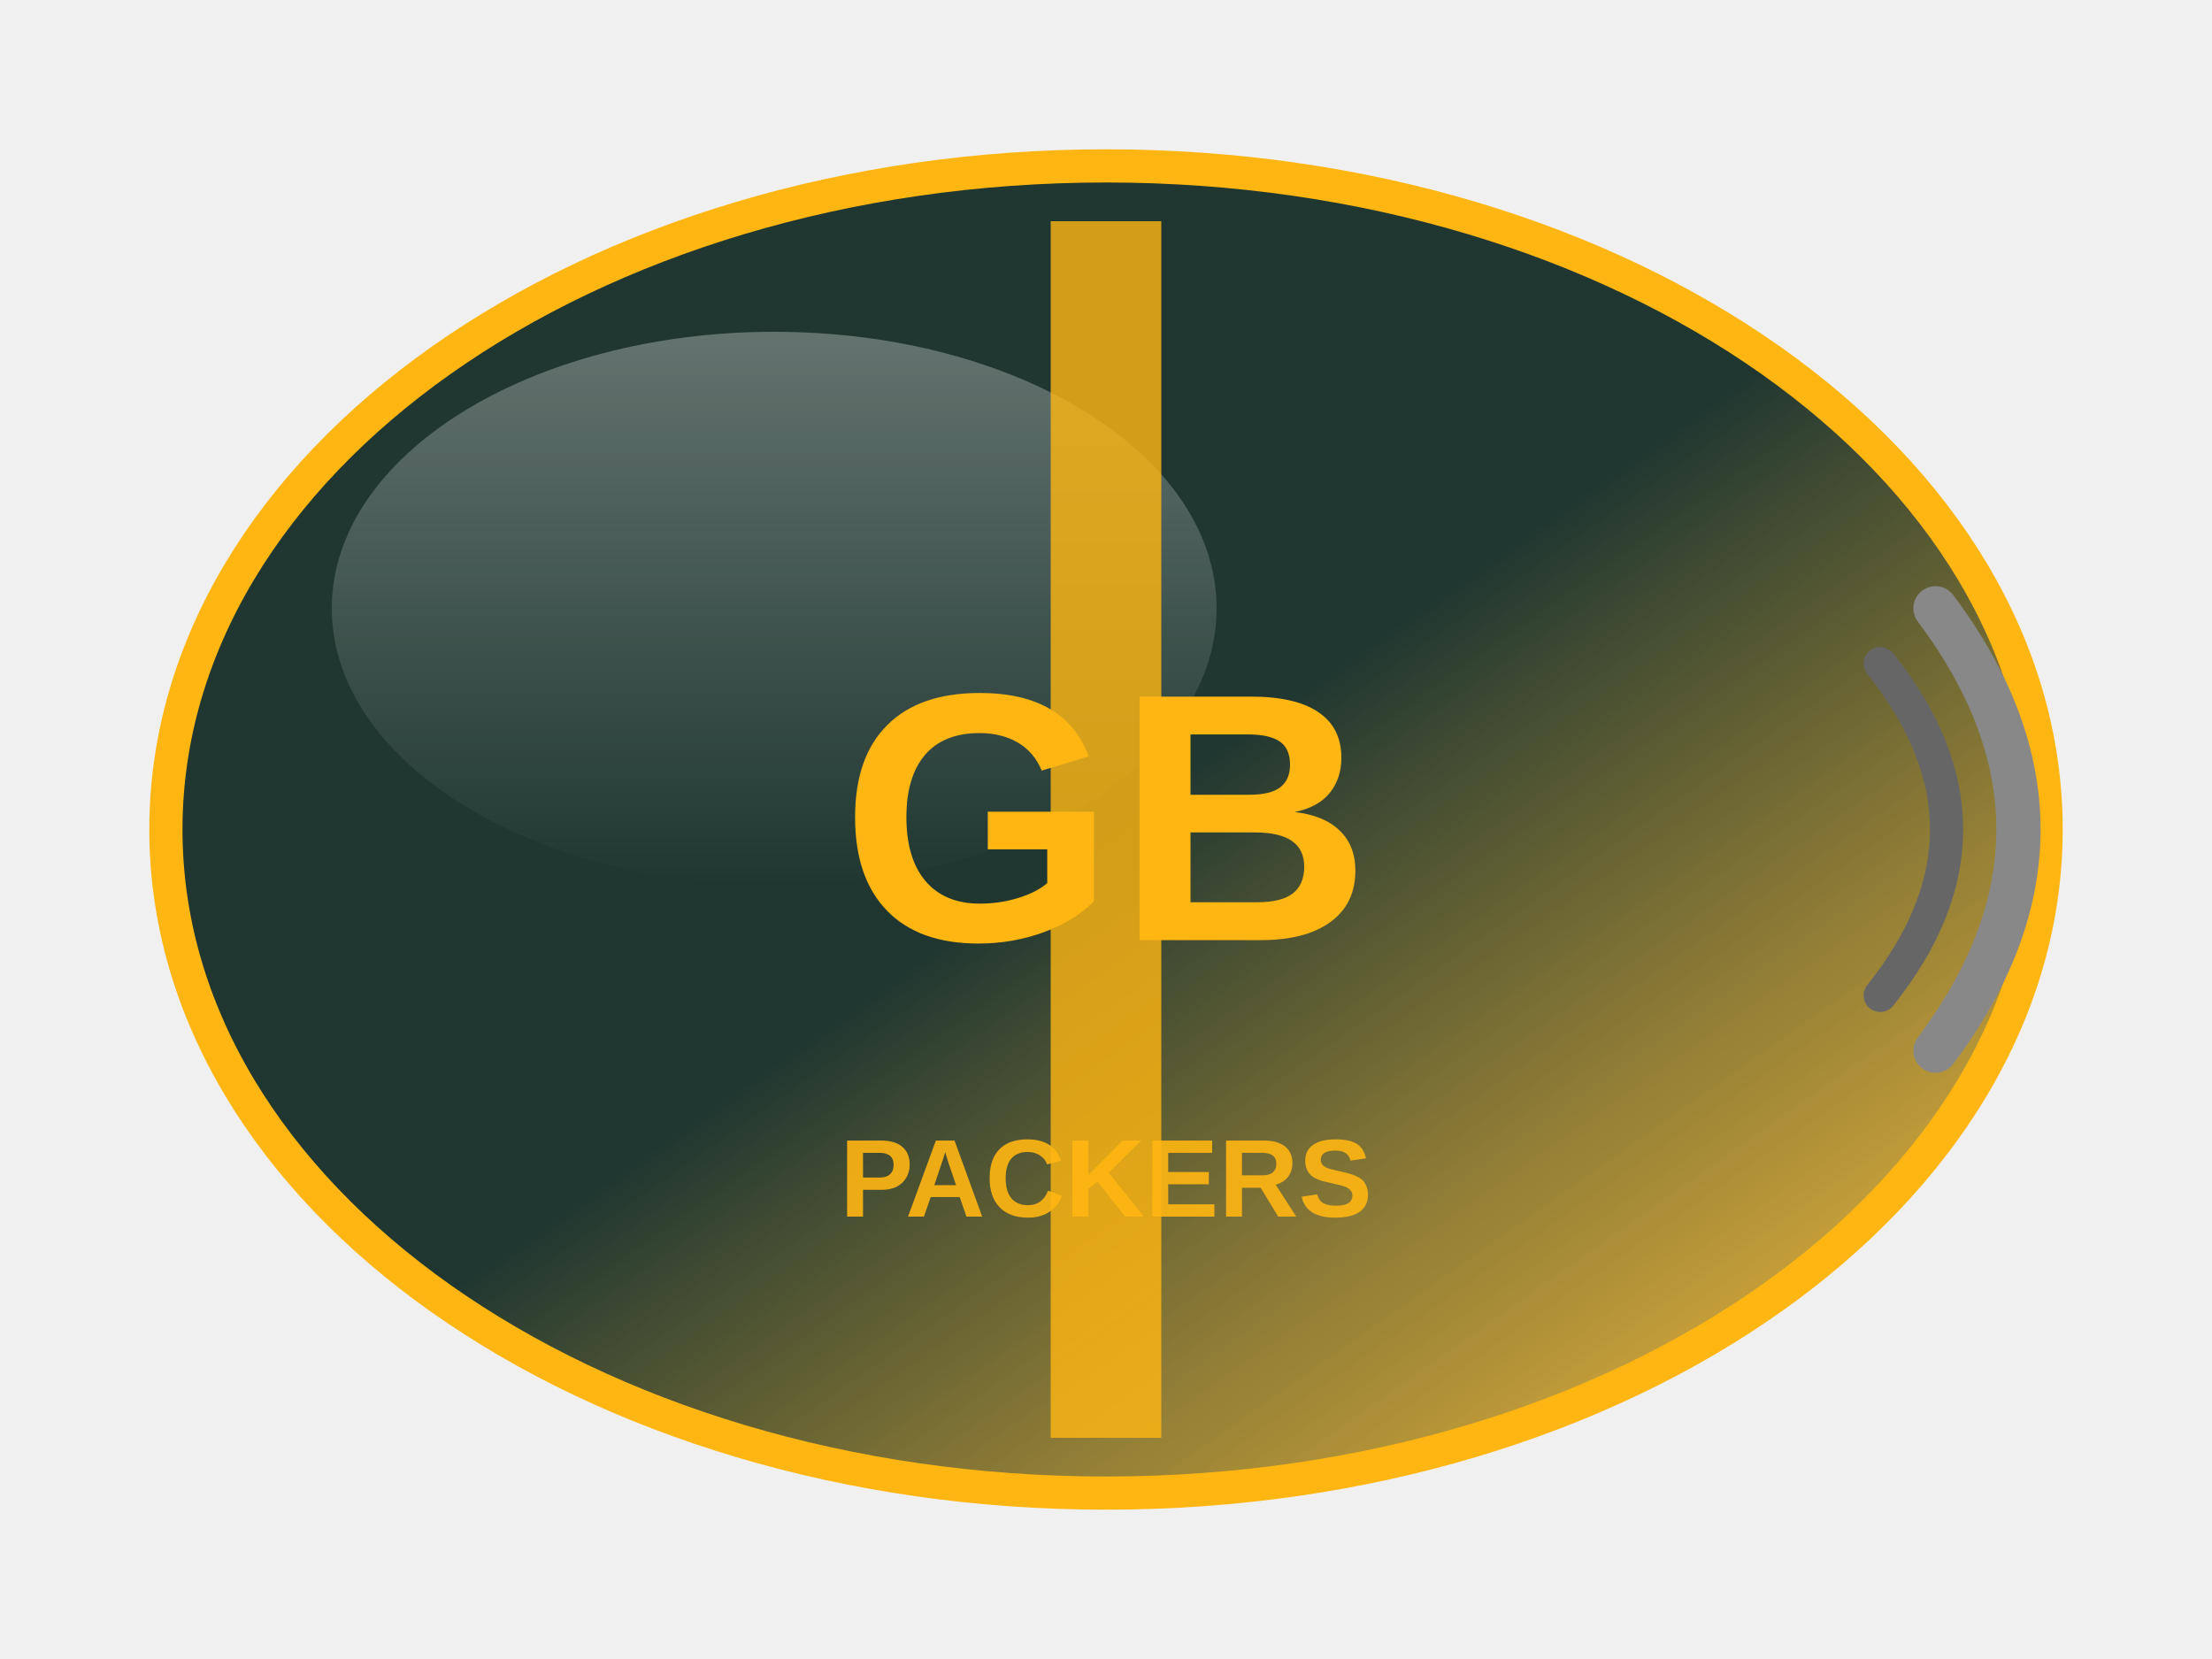
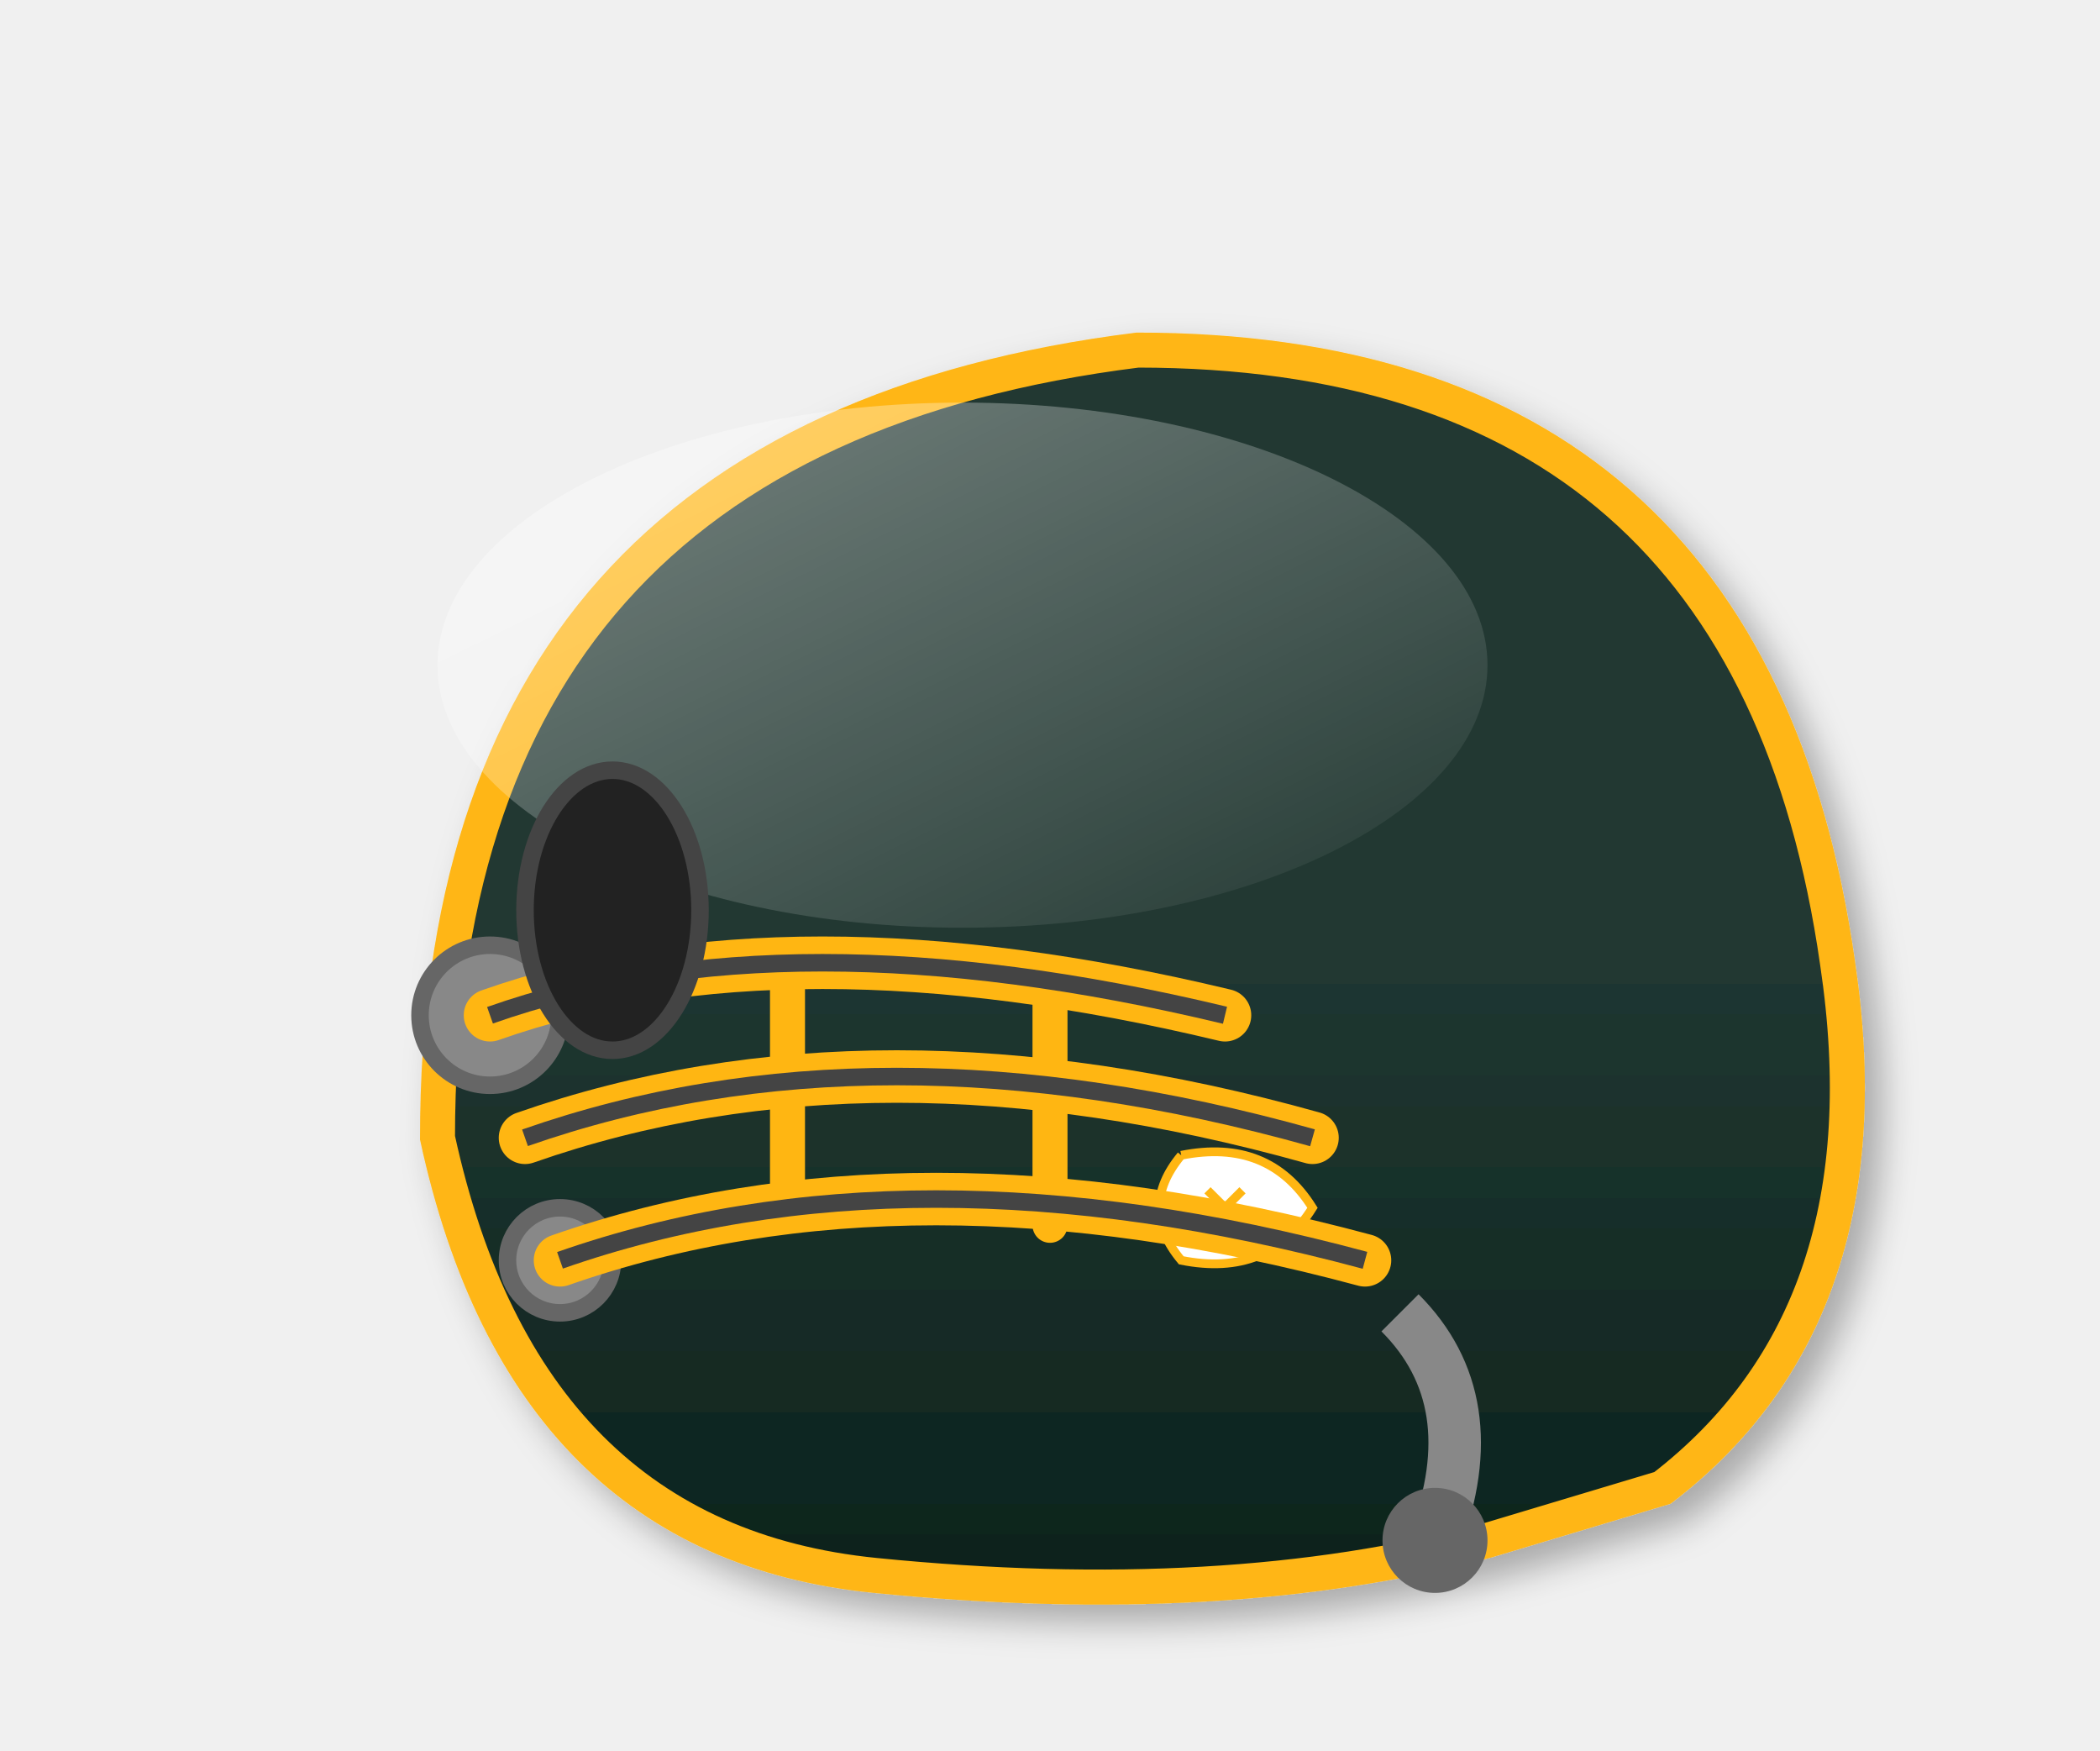
- <svg xmlns="http://www.w3.org/2000/svg" viewBox="0 0 200 150">
+ <svg xmlns="http://www.w3.org/2000/svg" viewBox="0 0 120 100">
  <defs>
-     <linearGradient id="helmetGradGB" x1="0%" y1="0%" x2="100%" y2="100%">
+     <linearGradient id="helmetShellGB" x1="0%" y1="0%" x2="0%" y2="100%">
      <stop offset="0%" style="stop-color:#203731;stop-opacity:1" />
      <stop offset="50%" style="stop-color:#203731;stop-opacity:1" />
-       <stop offset="100%" style="stop-color:#FFB612;stop-opacity:0.8" />
+       <stop offset="100%" style="stop-color:#0c231d;stop-opacity:1" />
    </linearGradient>
-     <linearGradient id="highlightGB" x1="0%" y1="0%" x2="0%" y2="100%">
-       <stop offset="0%" style="stop-color:#ffffff;stop-opacity:0.3" />
+     <linearGradient id="helmetHighlightGB" x1="0%" y1="0%" x2="100%" y2="100%">
+       <stop offset="0%" style="stop-color:#ffffff;stop-opacity:0.4" />
      <stop offset="100%" style="stop-color:#ffffff;stop-opacity:0" />
    </linearGradient>
+     <filter id="shadowGB" x="-20%" y="-20%" width="140%" height="140%">
+       <feDropShadow dx="1" dy="1" stdDeviation="1" flood-opacity="0.3" />
+     </filter>
  </defs>
-   <ellipse cx="100" cy="75" rx="85" ry="60" fill="url(#helmetGradGB)" stroke="#FFB612" stroke-width="3" />
-   <ellipse cx="70" cy="55" rx="40" ry="25" fill="url(#highlightGB)" />
-   <path d="M 95 20 L 105 20 L 105 130 L 95 130 Z" fill="#FFB612" opacity="0.8" />
-   <path d="M 175 55 Q 190 75 175 95" fill="none" stroke="#888888" stroke-width="4" stroke-linecap="round" />
-   <path d="M 170 60 Q 182 75 170 90" fill="none" stroke="#666666" stroke-width="3" stroke-linecap="round" />
-   <text x="100" y="85" font-family="Arial, sans-serif" font-size="32" font-weight="bold" text-anchor="middle" fill="#FFB612" style="text-shadow: 1px 1px 2px rgba(0,0,0,0.5);">
-     GB
-   </text>
-   <text x="100" y="110" font-family="Arial, sans-serif" font-size="10" font-weight="600" text-anchor="middle" fill="#FFB612" opacity="0.9">
-     PACKERS
-   </text>
+   <path d="M 25 65 Q 25 25 65 20 Q 100 20 105 55 Q 108 75 95 85 L 85 88 Q 70 92 50 90 Q 30 88 25 65 Z" fill="url(#helmetShellGB)" stroke="#FFB612" stroke-width="2" filter="url(#shadowGB)" />
+   <ellipse cx="55" cy="38" rx="30" ry="15" fill="url(#helmetHighlightGB)" />
+   <g transform="translate(45, 45) scale(0.5)">
+     <path d="M 45 42 Q 55 40 60 48 Q 55 56 45 54 Q 40 48 45 42 M 48 46 L 52 50 M 52 46 L 48 50" fill="#FFFFFF" stroke="#FFB612" stroke-width="1" />
+   </g>
+   <circle cx="28" cy="58" r="4" fill="#888888" stroke="#666666" stroke-width="1" />
+   <circle cx="32" cy="72" r="3" fill="#888888" stroke="#666666" stroke-width="1" />
+   <g stroke="#FFB612" stroke-width="3" fill="none" stroke-linecap="round">
+     <path d="M 28 58 Q 45 52 70 58" />
+     <path d="M 30 65 Q 50 58 75 65" />
+     <path d="M 32 72 Q 52 65 78 72" />
+     <path d="M 45 55 L 45 68" stroke-width="2" />
+     <path d="M 60 57 L 60 70" stroke-width="2" />
+   </g>
+   <path d="M 28 58 Q 45 52 70 58" stroke="#444444" stroke-width="1" fill="none" />
+   <path d="M 30 65 Q 50 58 75 65" stroke="#444444" stroke-width="1" fill="none" />
+   <path d="M 32 72 Q 52 65 78 72" stroke="#444444" stroke-width="1" fill="none" />
+   <ellipse cx="35" cy="52" rx="5" ry="8" fill="#222222" stroke="#444444" stroke-width="1" />
+   <path d="M 80 75 Q 85 80 82 88" stroke="#888888" stroke-width="3" fill="none" />
+   <circle cx="82" cy="88" r="3" fill="#666666" />
</svg>
